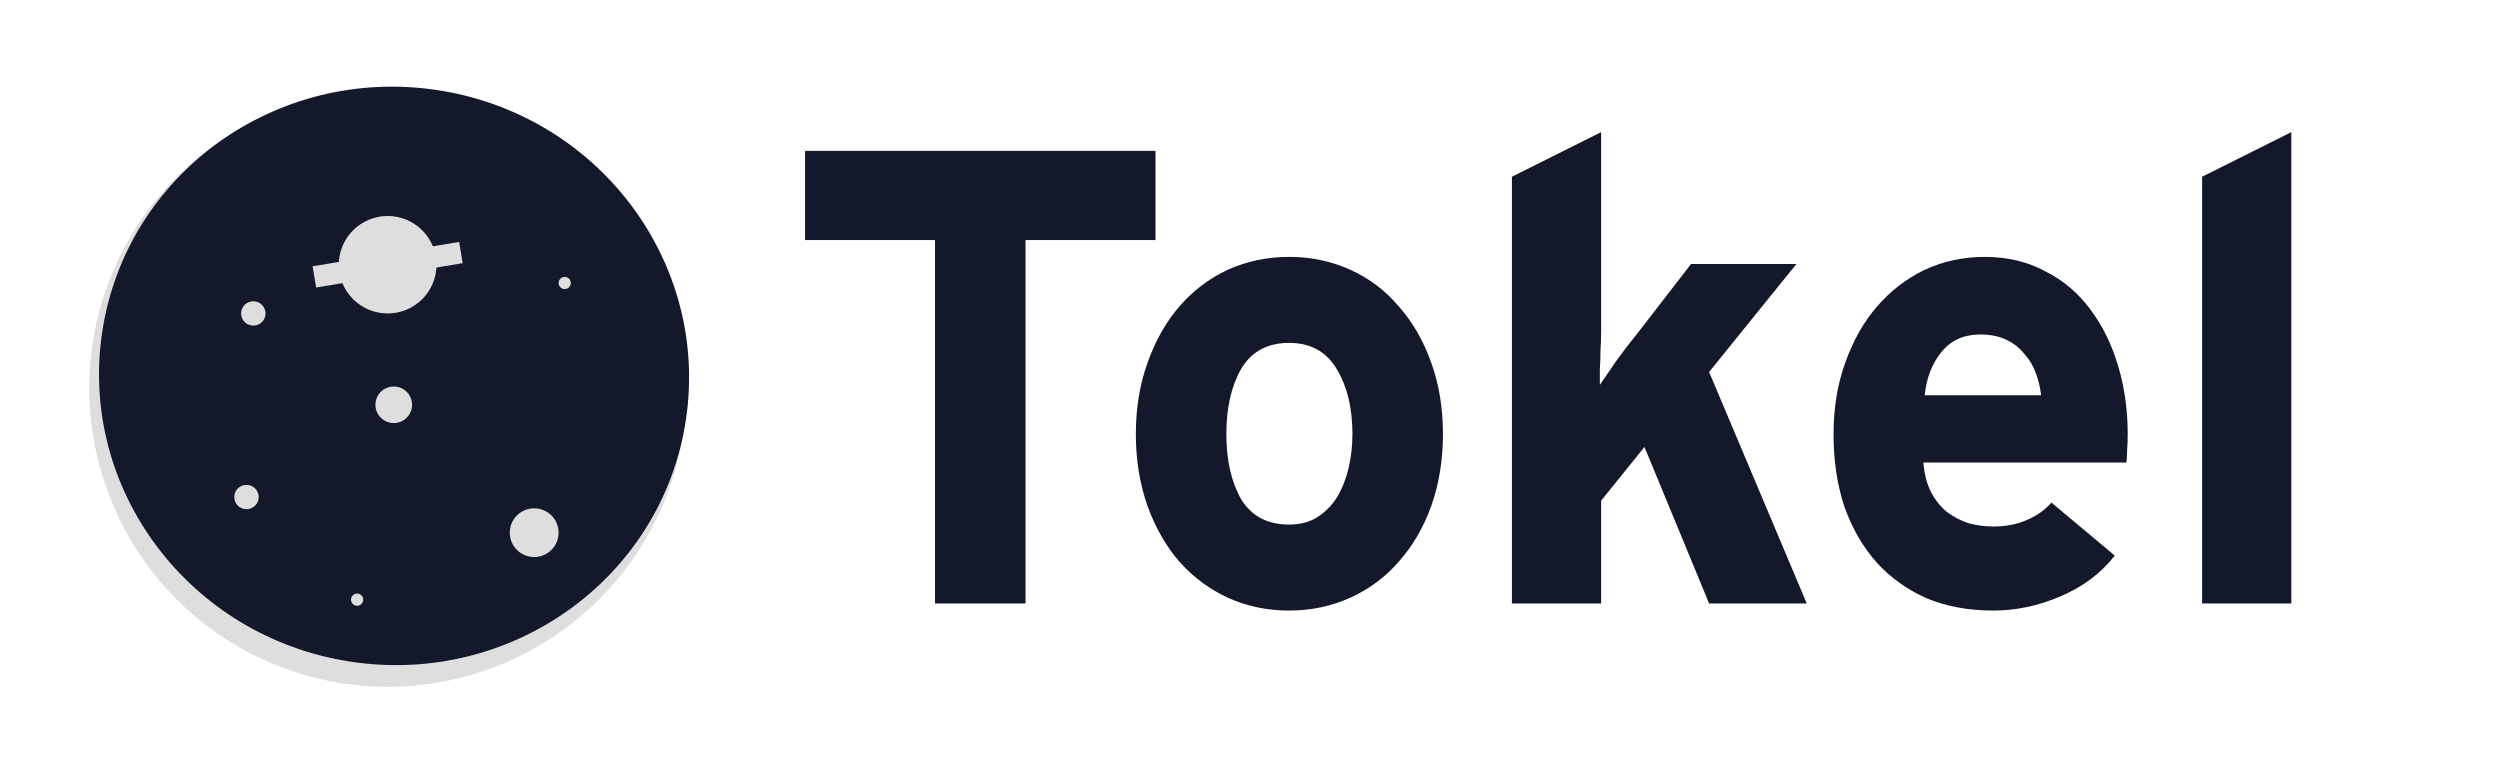
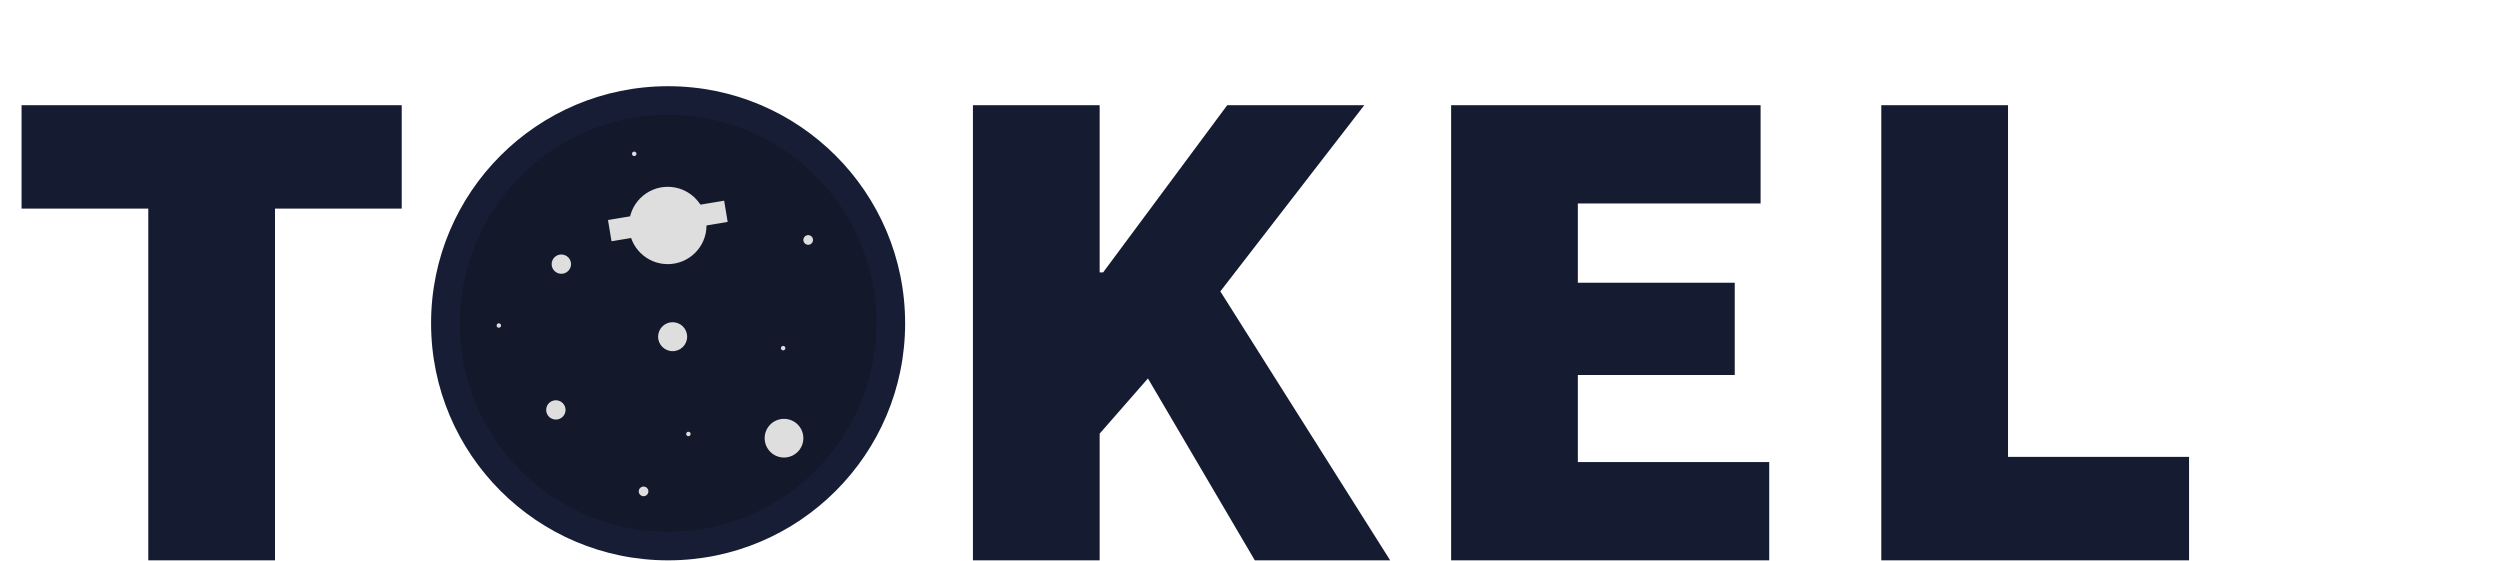
- <svg xmlns="http://www.w3.org/2000/svg" width="116" height="36" viewBox="0 0 116 36" fill="none">
-   <path d="M47.585 11.14V28H43.385V11.14H37.355V7H53.615V11.14H47.585ZM66.953 20.14C66.953 21.34 66.773 22.45 66.413 23.47C66.053 24.47 65.553 25.33 64.913 26.05C64.293 26.77 63.543 27.33 62.663 27.73C61.783 28.13 60.833 28.33 59.813 28.33C58.793 28.33 57.843 28.13 56.963 27.73C56.103 27.33 55.353 26.77 54.713 26.05C54.093 25.33 53.603 24.47 53.243 23.47C52.883 22.45 52.703 21.34 52.703 20.14C52.703 18.94 52.883 17.84 53.243 16.84C53.603 15.82 54.093 14.95 54.713 14.23C55.353 13.49 56.103 12.92 56.963 12.52C57.843 12.12 58.793 11.92 59.813 11.92C60.833 11.92 61.783 12.12 62.663 12.52C63.543 12.92 64.293 13.49 64.913 14.23C65.553 14.95 66.053 15.82 66.413 16.84C66.773 17.84 66.953 18.94 66.953 20.14ZM62.753 20.14C62.753 18.94 62.513 17.94 62.033 17.14C61.553 16.32 60.813 15.91 59.813 15.91C58.813 15.91 58.073 16.31 57.593 17.11C57.133 17.91 56.903 18.92 56.903 20.14C56.903 21.36 57.133 22.37 57.593 23.17C58.073 23.95 58.813 24.34 59.813 24.34C60.313 24.34 60.743 24.23 61.103 24.01C61.483 23.77 61.793 23.46 62.033 23.08C62.273 22.68 62.453 22.23 62.573 21.73C62.693 21.21 62.753 20.68 62.753 20.14ZM79.303 28L76.303 20.74L74.293 23.23V28H70.153V8.2L74.293 6.13V14.5C74.293 14.74 74.293 15.02 74.293 15.34C74.293 15.64 74.283 15.95 74.263 16.27C74.263 16.57 74.253 16.86 74.233 17.14C74.233 17.42 74.233 17.66 74.233 17.86C74.453 17.54 74.713 17.16 75.013 16.72C75.333 16.28 75.633 15.89 75.913 15.55L78.463 12.25H83.353L79.303 17.26L83.833 28H79.303ZM98.726 20.14C98.726 20.44 98.716 20.7 98.696 20.92C98.696 21.12 98.686 21.3 98.666 21.46H89.246C89.286 22 89.406 22.46 89.606 22.84C89.806 23.22 90.056 23.53 90.356 23.77C90.656 23.99 90.986 24.16 91.346 24.28C91.726 24.38 92.106 24.43 92.486 24.43C93.066 24.43 93.586 24.33 94.046 24.13C94.506 23.93 94.886 23.66 95.186 23.32L98.126 25.78C97.486 26.6 96.646 27.23 95.606 27.67C94.586 28.11 93.546 28.33 92.486 28.33C91.346 28.33 90.316 28.14 89.396 27.76C88.496 27.36 87.726 26.81 87.086 26.11C86.446 25.39 85.946 24.53 85.586 23.53C85.246 22.51 85.076 21.38 85.076 20.14C85.076 18.94 85.256 17.84 85.616 16.84C85.976 15.82 86.466 14.95 87.086 14.23C87.726 13.49 88.466 12.92 89.306 12.52C90.166 12.12 91.096 11.92 92.096 11.92C93.136 11.92 94.066 12.14 94.886 12.58C95.726 13 96.426 13.59 96.986 14.35C97.546 15.09 97.976 15.96 98.276 16.96C98.576 17.96 98.726 19.02 98.726 20.14ZM94.706 18.34C94.666 17.98 94.586 17.64 94.466 17.32C94.346 16.98 94.166 16.68 93.926 16.42C93.706 16.14 93.426 15.92 93.086 15.76C92.746 15.6 92.346 15.52 91.886 15.52C91.126 15.52 90.526 15.79 90.086 16.33C89.646 16.87 89.386 17.54 89.306 18.34H94.706ZM102.178 28V8.2L106.318 6.13V28H102.178Z" fill="#13182A" />
-   <ellipse rx="13.869" ry="13.859" transform="matrix(-0.368947 0.92945 -0.929565 -0.368659 18.0048 18)" fill="#DEDEDE" />
-   <ellipse rx="13.412" ry="13.694" transform="matrix(-0.150075 0.988675 -0.988684 -0.150012 18.2842 17.4412)" fill="#13182A" />
-   <ellipse cx="17.987" cy="12.283" rx="2.267" ry="2.261" fill="#DEDEDE" />
-   <path d="M14.587 12.848L21.387 11.718" stroke="#DEDEDE" />
-   <ellipse cx="18.27" cy="18.782" rx="0.85" ry="0.848" fill="#DEDEDE" />
-   <ellipse cx="26.203" cy="13.131" rx="0.283" ry="0.283" fill="#DEDEDE" />
-   <ellipse cx="16.57" cy="27.824" rx="0.283" ry="0.283" fill="#DEDEDE" />
-   <ellipse cx="24.786" cy="24.716" rx="1.133" ry="1.13" fill="#DEDEDE" />
-   <ellipse cx="11.437" cy="23.063" rx="0.567" ry="0.565" fill="#DEDEDE" />
-   <ellipse cx="11.754" cy="14.544" rx="0.567" ry="0.565" fill="#DEDEDE" />
+ <svg xmlns="http://www.w3.org/2000/svg" width="58" height="13" viewBox="0 0 58 13" fill="none">
+   <path d="M3.44 13V4.84H0.5V2.44H9.32V4.84H6.38V13H3.44ZM22.572 13V2.44H25.512V6.32H25.592L28.472 2.44H31.652L28.312 6.76L32.252 13H29.112L26.632 8.78L25.512 10.06V13H22.572ZM33.666 13V2.44H40.846V4.72H36.606V6.56H40.246V8.7H36.606V10.72H41.046V13H33.666ZM43.646 13V2.44H46.586V10.6H50.786V13H43.646Z" fill="#151C31" />
+   <ellipse rx="5.499" ry="5.5" transform="matrix(1 0 0.000161611 1 15.5 7.5)" fill="#161D34" />
+   <ellipse cx="15.5" cy="7.5" rx="4.833" ry="4.833" fill="#13182A" />
+   <ellipse cx="15.492" cy="5.231" rx="0.899" ry="0.897" fill="#DEDEDE" />
+   <path d="M14.146 5.35L16.841 4.902" stroke="#DEDEDE" stroke-width="0.5" />
+   <ellipse cx="15.605" cy="7.811" rx="0.337" ry="0.336" fill="#DEDEDE" />
+   <ellipse cx="18.75" cy="5.567" rx="0.112" ry="0.112" fill="#DEDEDE" />
+   <ellipse cx="18.169" cy="8.077" rx="0.052" ry="0.052" fill="#DEDEDE" />
+   <ellipse cx="11.573" cy="7.552" rx="0.052" ry="0.052" fill="#DEDEDE" />
+   <ellipse cx="14.714" cy="3.569" rx="0.052" ry="0.052" fill="#DEDEDE" />
+   <ellipse cx="15.971" cy="10.068" rx="0.052" ry="0.052" fill="#DEDEDE" />
+   <ellipse cx="14.931" cy="11.4" rx="0.112" ry="0.112" fill="#DEDEDE" />
+   <ellipse cx="18.189" cy="10.166" rx="0.449" ry="0.449" fill="#DEDEDE" />
+   <ellipse cx="12.896" cy="9.51" rx="0.225" ry="0.224" fill="#DEDEDE" />
+   <ellipse cx="13.023" cy="6.128" rx="0.225" ry="0.224" fill="#DEDEDE" />
</svg>
